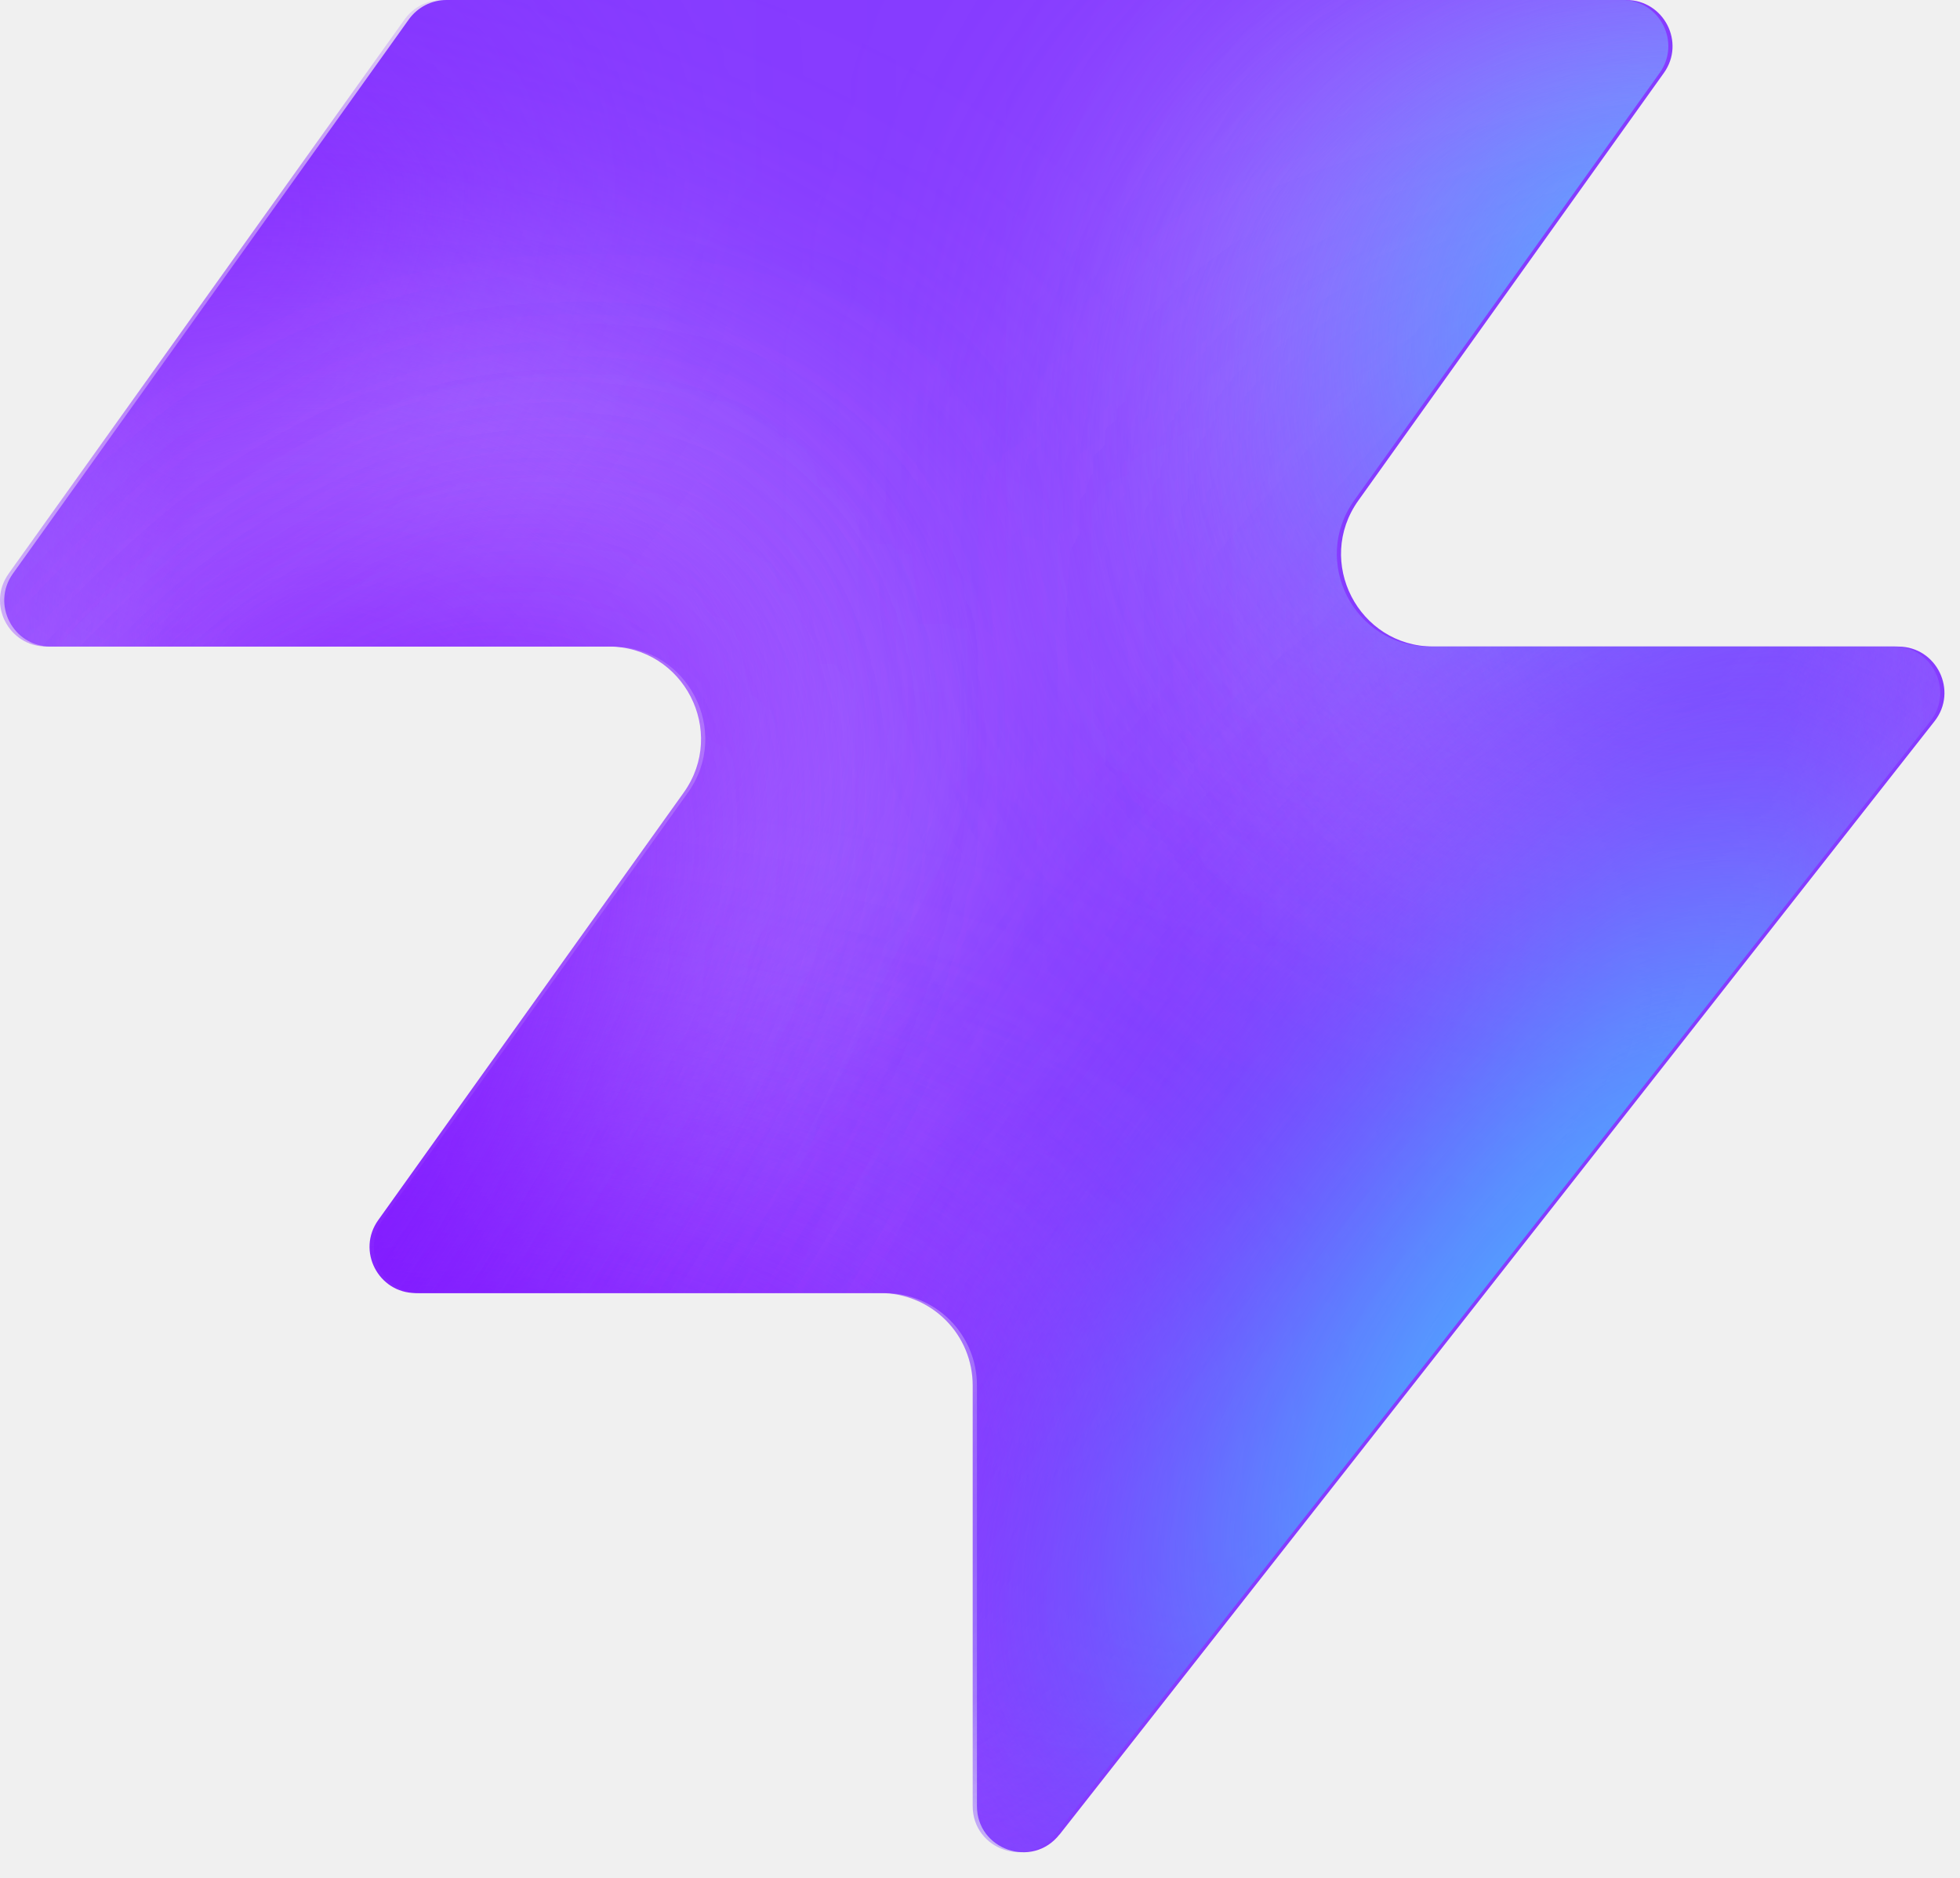
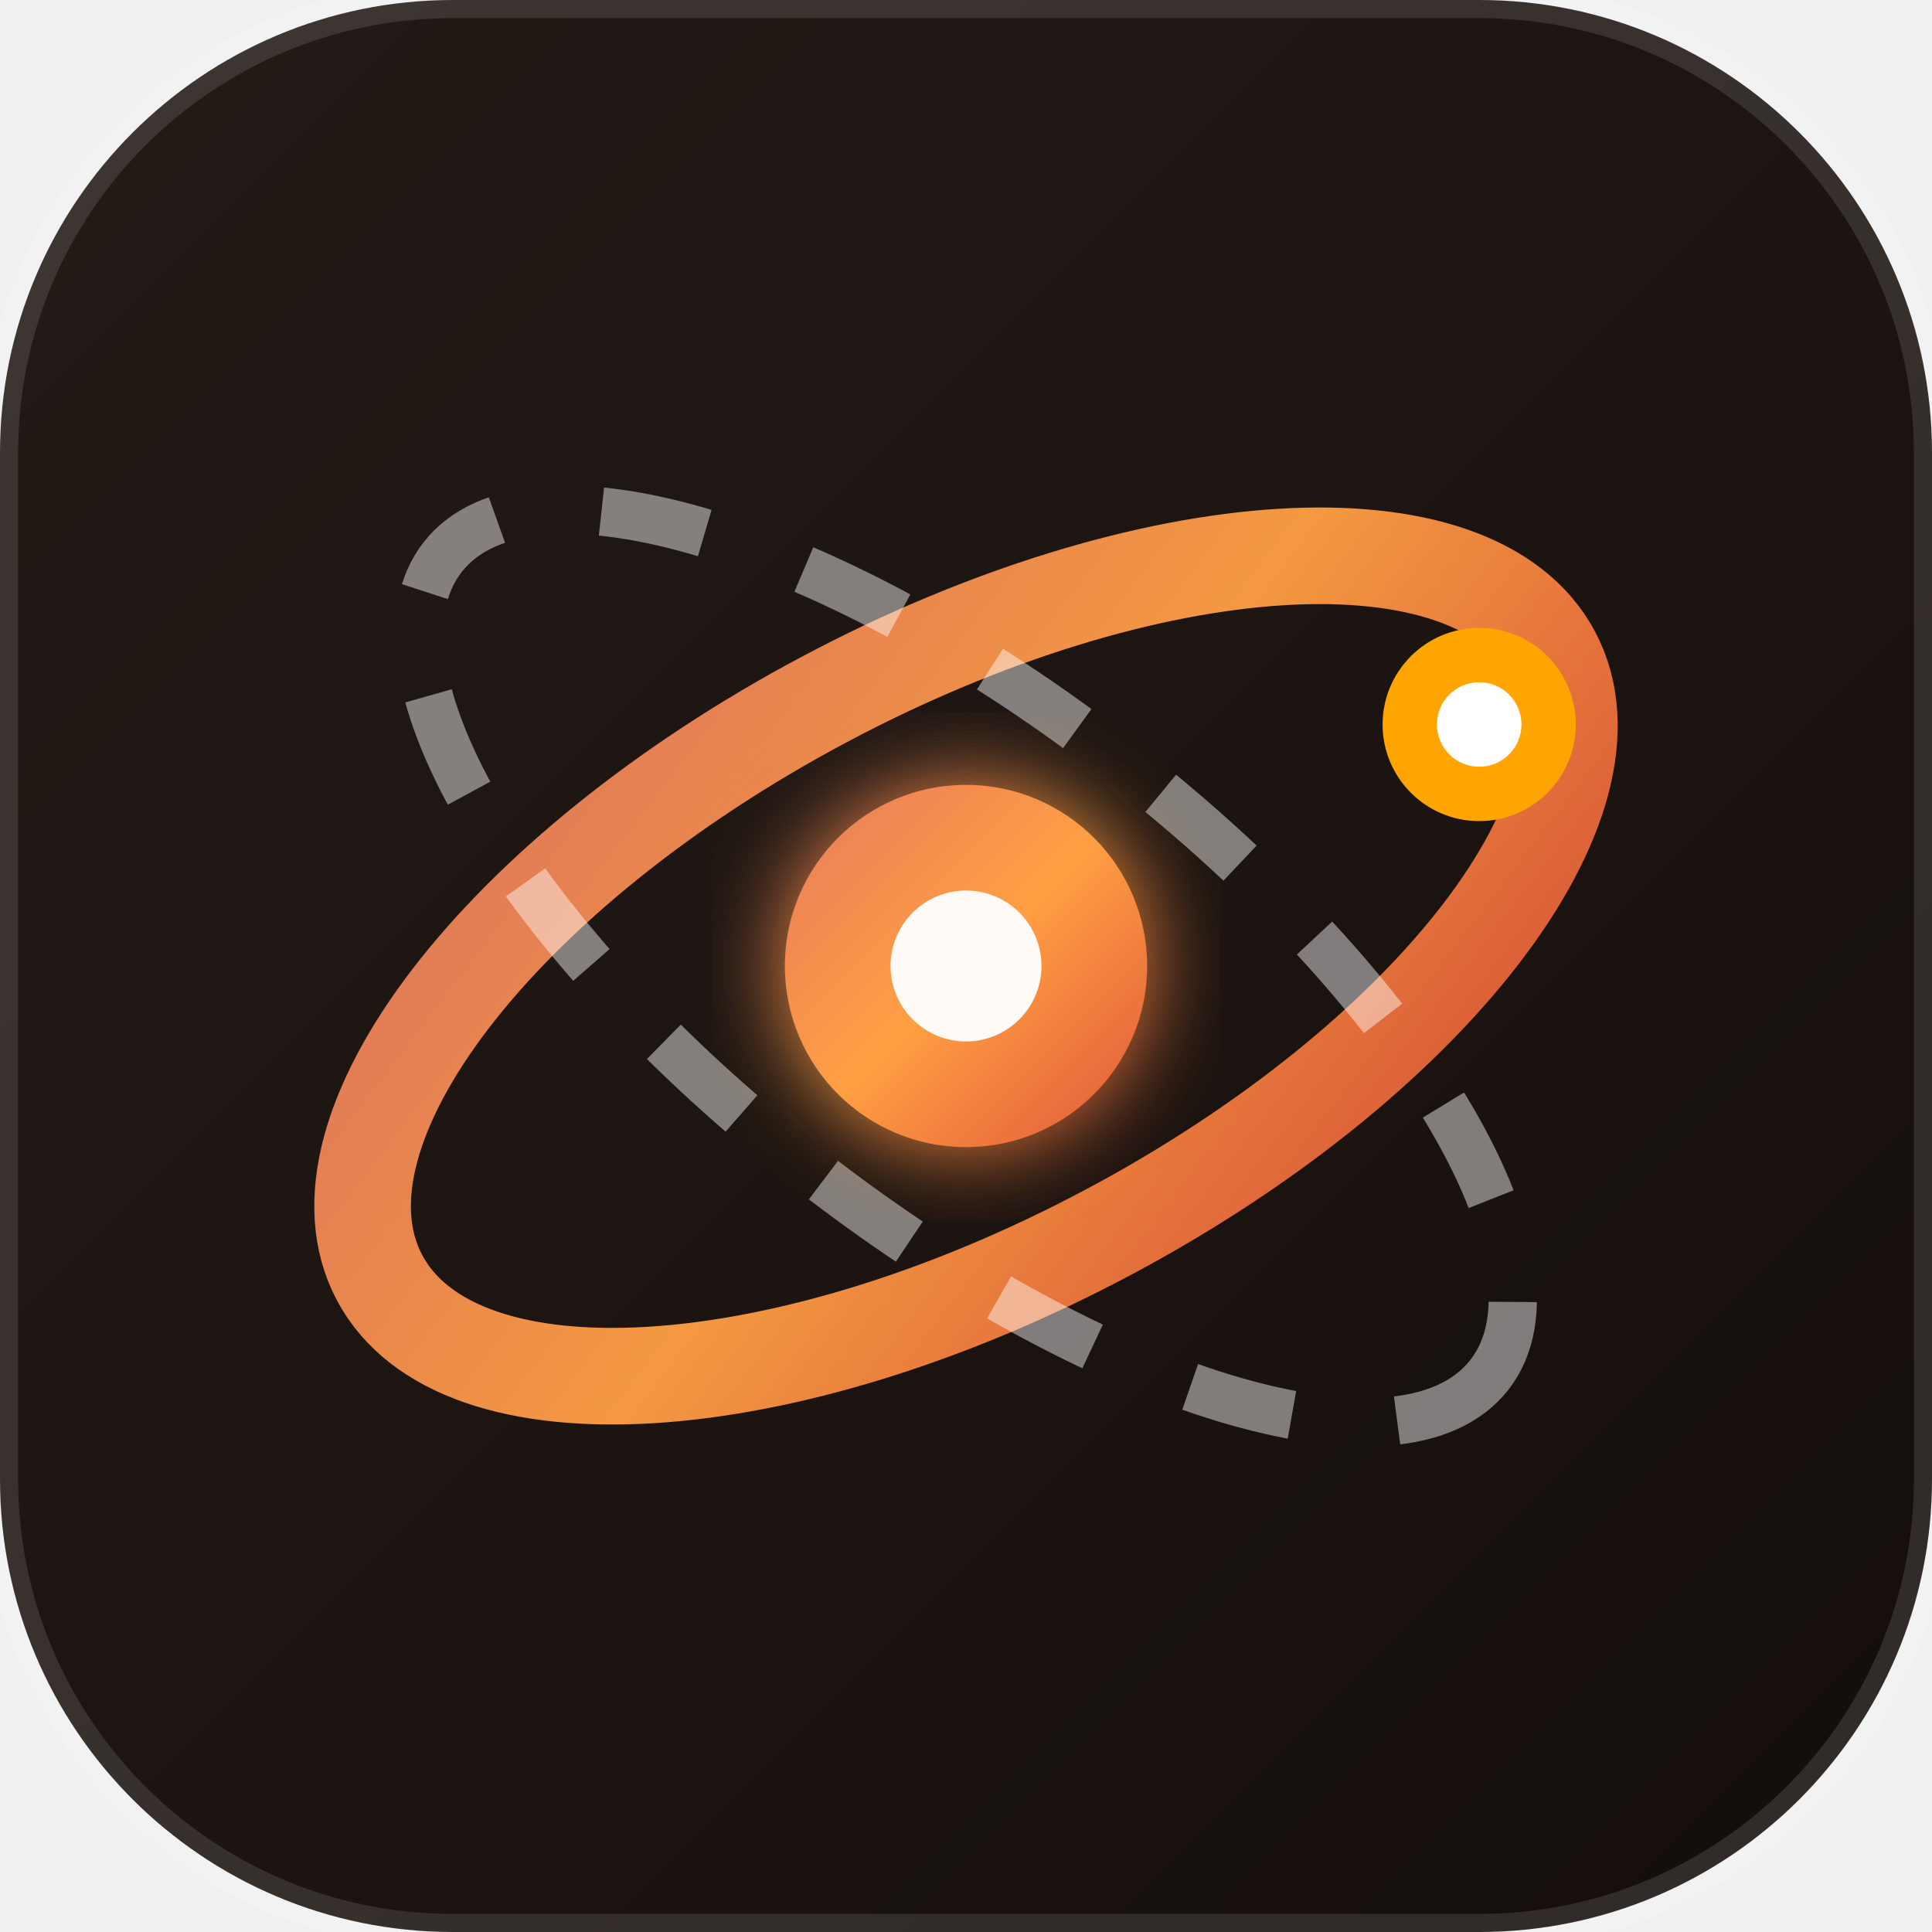
- <svg xmlns="http://www.w3.org/2000/svg" width="48" height="46" fill="none" viewBox="0 0 48 46">
-   <path fill="#863bff" d="M25.946 44.938c-.664.845-2.021.375-2.021-.698V33.937a2.26 2.26 0 0 0-2.262-2.262H10.287c-.92 0-1.456-1.04-.92-1.788l7.48-10.471c1.07-1.497 0-3.578-1.842-3.578H1.237c-.92 0-1.456-1.04-.92-1.788L10.013.474c.214-.297.556-.474.92-.474h28.894c.92 0 1.456 1.04.92 1.788l-7.48 10.471c-1.07 1.498 0 3.579 1.842 3.579h11.377c.943 0 1.473 1.088.89 1.83L25.947 44.94z" style="fill:#863bff;fill:color(display-p3 .525 .23 1);fill-opacity:1" />
-   <mask id="a" width="48" height="46" x="0" y="0" maskUnits="userSpaceOnUse" style="mask-type:alpha">
-     <path fill="#000" d="M25.842 44.938c-.664.844-2.021.375-2.021-.698V33.937a2.26 2.26 0 0 0-2.262-2.262H10.183c-.92 0-1.456-1.04-.92-1.788l7.48-10.471c1.07-1.498 0-3.579-1.842-3.579H1.133c-.92 0-1.456-1.04-.92-1.787L9.91.473c.214-.297.556-.474.92-.474h28.894c.92 0 1.456 1.04.92 1.788l-7.48 10.471c-1.07 1.498 0 3.578 1.842 3.578h11.377c.943 0 1.473 1.088.89 1.832L25.843 44.94z" style="fill:#000;fill-opacity:1" />
-   </mask>
-   <g mask="url(#a)">
-     <g filter="url(#b)">
-       <ellipse cx="5.508" cy="14.704" fill="#ede6ff" rx="5.508" ry="14.704" style="fill:#ede6ff;fill:color(display-p3 .927 .903 1);fill-opacity:1" transform="matrix(.00324 1 1 -.00324 -4.47 31.516)" />
-     </g>
-     <g filter="url(#c)">
-       <ellipse cx="10.399" cy="29.851" fill="#ede6ff" rx="10.399" ry="29.851" style="fill:#ede6ff;fill:color(display-p3 .927 .903 1);fill-opacity:1" transform="matrix(.00324 1 1 -.00324 -39.328 7.883)" />
-     </g>
-     <g filter="url(#d)">
-       <ellipse cx="5.508" cy="30.487" fill="#7e14ff" rx="5.508" ry="30.487" style="fill:#7e14ff;fill:color(display-p3 .492 .077 1);fill-opacity:1" transform="rotate(89.814 -25.913 -14.639)scale(1 -1)" />
-     </g>
-     <g filter="url(#e)">
-       <ellipse cx="5.508" cy="30.599" fill="#7e14ff" rx="5.508" ry="30.599" style="fill:#7e14ff;fill:color(display-p3 .492 .077 1);fill-opacity:1" transform="rotate(89.814 -32.644 -3.334)scale(1 -1)" />
-     </g>
-     <g filter="url(#f)">
-       <ellipse cx="5.508" cy="30.599" fill="#7e14ff" rx="5.508" ry="30.599" style="fill:#7e14ff;fill:color(display-p3 .492 .077 1);fill-opacity:1" transform="matrix(.00324 1 1 -.00324 -34.34 30.47)" />
-     </g>
-     <g filter="url(#g)">
-       <ellipse cx="14.072" cy="22.078" fill="#ede6ff" rx="14.072" ry="22.078" style="fill:#ede6ff;fill:color(display-p3 .927 .903 1);fill-opacity:1" transform="rotate(93.35 24.506 48.493)scale(-1 1)" />
-     </g>
-     <g filter="url(#h)">
-       <ellipse cx="3.47" cy="21.501" fill="#7e14ff" rx="3.47" ry="21.501" style="fill:#7e14ff;fill:color(display-p3 .492 .077 1);fill-opacity:1" transform="rotate(89.009 28.708 47.59)scale(-1 1)" />
-     </g>
-     <g filter="url(#i)">
-       <ellipse cx="3.47" cy="21.501" fill="#7e14ff" rx="3.47" ry="21.501" style="fill:#7e14ff;fill:color(display-p3 .492 .077 1);fill-opacity:1" transform="rotate(89.009 28.708 47.59)scale(-1 1)" />
-     </g>
-     <g filter="url(#j)">
-       <ellipse cx=".387" cy="8.972" fill="#7e14ff" rx="4.407" ry="29.108" style="fill:#7e14ff;fill:color(display-p3 .492 .077 1);fill-opacity:1" transform="rotate(39.51 .387 8.972)" />
-     </g>
-     <g filter="url(#k)">
-       <ellipse cx="47.523" cy="-6.092" fill="#7e14ff" rx="4.407" ry="29.108" style="fill:#7e14ff;fill:color(display-p3 .492 .077 1);fill-opacity:1" transform="rotate(37.892 47.523 -6.092)" />
-     </g>
-     <g filter="url(#l)">
-       <ellipse cx="41.412" cy="6.333" fill="#47bfff" rx="5.971" ry="9.665" style="fill:#47bfff;fill:color(display-p3 .28 .748 1);fill-opacity:1" transform="rotate(37.892 41.412 6.333)" />
-     </g>
-     <g filter="url(#m)">
-       <ellipse cx="-1.879" cy="38.332" fill="#7e14ff" rx="4.407" ry="29.108" style="fill:#7e14ff;fill:color(display-p3 .492 .077 1);fill-opacity:1" transform="rotate(37.892 -1.88 38.332)" />
-     </g>
-     <g filter="url(#n)">
-       <ellipse cx="-1.879" cy="38.332" fill="#7e14ff" rx="4.407" ry="29.108" style="fill:#7e14ff;fill:color(display-p3 .492 .077 1);fill-opacity:1" transform="rotate(37.892 -1.88 38.332)" />
-     </g>
-     <g filter="url(#o)">
-       <ellipse cx="35.651" cy="29.907" fill="#7e14ff" rx="4.407" ry="29.108" style="fill:#7e14ff;fill:color(display-p3 .492 .077 1);fill-opacity:1" transform="rotate(37.892 35.651 29.907)" />
-     </g>
-     <g filter="url(#p)">
-       <ellipse cx="38.418" cy="32.4" fill="#47bfff" rx="5.971" ry="15.297" style="fill:#47bfff;fill:color(display-p3 .28 .748 1);fill-opacity:1" transform="rotate(37.892 38.418 32.4)" />
-     </g>
-   </g>
+ <svg xmlns="http://www.w3.org/2000/svg" viewBox="0 0 64 64" fill="none">
  <defs>
-     <filter id="b" width="60.045" height="41.654" x="-19.77" y="16.149" color-interpolation-filters="sRGB" filterUnits="userSpaceOnUse">
-       <feFlood flood-opacity="0" result="BackgroundImageFix" />
-       <feBlend in="SourceGraphic" in2="BackgroundImageFix" result="shape" />
-       <feGaussianBlur result="effect1_foregroundBlur_2002_17158" stdDeviation="7.659" />
-     </filter>
-     <filter id="c" width="90.34" height="51.437" x="-54.613" y="-7.533" color-interpolation-filters="sRGB" filterUnits="userSpaceOnUse">
-       <feFlood flood-opacity="0" result="BackgroundImageFix" />
-       <feBlend in="SourceGraphic" in2="BackgroundImageFix" result="shape" />
-       <feGaussianBlur result="effect1_foregroundBlur_2002_17158" stdDeviation="7.659" />
-     </filter>
-     <filter id="d" width="79.355" height="29.4" x="-49.64" y="2.03" color-interpolation-filters="sRGB" filterUnits="userSpaceOnUse">
-       <feFlood flood-opacity="0" result="BackgroundImageFix" />
-       <feBlend in="SourceGraphic" in2="BackgroundImageFix" result="shape" />
-       <feGaussianBlur result="effect1_foregroundBlur_2002_17158" stdDeviation="4.596" />
-     </filter>
-     <filter id="e" width="79.579" height="29.4" x="-45.045" y="20.029" color-interpolation-filters="sRGB" filterUnits="userSpaceOnUse">
-       <feFlood flood-opacity="0" result="BackgroundImageFix" />
-       <feBlend in="SourceGraphic" in2="BackgroundImageFix" result="shape" />
-       <feGaussianBlur result="effect1_foregroundBlur_2002_17158" stdDeviation="4.596" />
-     </filter>
-     <filter id="f" width="79.579" height="29.4" x="-43.513" y="21.178" color-interpolation-filters="sRGB" filterUnits="userSpaceOnUse">
-       <feFlood flood-opacity="0" result="BackgroundImageFix" />
-       <feBlend in="SourceGraphic" in2="BackgroundImageFix" result="shape" />
-       <feGaussianBlur result="effect1_foregroundBlur_2002_17158" stdDeviation="4.596" />
-     </filter>
-     <filter id="g" width="74.749" height="58.852" x="15.756" y="-17.901" color-interpolation-filters="sRGB" filterUnits="userSpaceOnUse">
-       <feFlood flood-opacity="0" result="BackgroundImageFix" />
-       <feBlend in="SourceGraphic" in2="BackgroundImageFix" result="shape" />
-       <feGaussianBlur result="effect1_foregroundBlur_2002_17158" stdDeviation="7.659" />
-     </filter>
-     <filter id="h" width="61.377" height="25.362" x="23.548" y="2.284" color-interpolation-filters="sRGB" filterUnits="userSpaceOnUse">
-       <feFlood flood-opacity="0" result="BackgroundImageFix" />
-       <feBlend in="SourceGraphic" in2="BackgroundImageFix" result="shape" />
-       <feGaussianBlur result="effect1_foregroundBlur_2002_17158" stdDeviation="4.596" />
-     </filter>
-     <filter id="i" width="61.377" height="25.362" x="23.548" y="2.284" color-interpolation-filters="sRGB" filterUnits="userSpaceOnUse">
-       <feFlood flood-opacity="0" result="BackgroundImageFix" />
-       <feBlend in="SourceGraphic" in2="BackgroundImageFix" result="shape" />
-       <feGaussianBlur result="effect1_foregroundBlur_2002_17158" stdDeviation="4.596" />
-     </filter>
-     <filter id="j" width="56.045" height="63.649" x="-27.636" y="-22.853" color-interpolation-filters="sRGB" filterUnits="userSpaceOnUse">
-       <feFlood flood-opacity="0" result="BackgroundImageFix" />
-       <feBlend in="SourceGraphic" in2="BackgroundImageFix" result="shape" />
-       <feGaussianBlur result="effect1_foregroundBlur_2002_17158" stdDeviation="4.596" />
-     </filter>
-     <filter id="k" width="54.814" height="64.646" x="20.116" y="-38.415" color-interpolation-filters="sRGB" filterUnits="userSpaceOnUse">
-       <feFlood flood-opacity="0" result="BackgroundImageFix" />
-       <feBlend in="SourceGraphic" in2="BackgroundImageFix" result="shape" />
-       <feGaussianBlur result="effect1_foregroundBlur_2002_17158" stdDeviation="4.596" />
-     </filter>
-     <filter id="l" width="33.541" height="35.313" x="24.641" y="-11.323" color-interpolation-filters="sRGB" filterUnits="userSpaceOnUse">
-       <feFlood flood-opacity="0" result="BackgroundImageFix" />
-       <feBlend in="SourceGraphic" in2="BackgroundImageFix" result="shape" />
-       <feGaussianBlur result="effect1_foregroundBlur_2002_17158" stdDeviation="4.596" />
-     </filter>
-     <filter id="m" width="54.814" height="64.646" x="-29.286" y="6.009" color-interpolation-filters="sRGB" filterUnits="userSpaceOnUse">
-       <feFlood flood-opacity="0" result="BackgroundImageFix" />
-       <feBlend in="SourceGraphic" in2="BackgroundImageFix" result="shape" />
-       <feGaussianBlur result="effect1_foregroundBlur_2002_17158" stdDeviation="4.596" />
-     </filter>
-     <filter id="n" width="54.814" height="64.646" x="-29.286" y="6.009" color-interpolation-filters="sRGB" filterUnits="userSpaceOnUse">
-       <feFlood flood-opacity="0" result="BackgroundImageFix" />
-       <feBlend in="SourceGraphic" in2="BackgroundImageFix" result="shape" />
-       <feGaussianBlur result="effect1_foregroundBlur_2002_17158" stdDeviation="4.596" />
-     </filter>
-     <filter id="o" width="54.814" height="64.646" x="8.244" y="-2.416" color-interpolation-filters="sRGB" filterUnits="userSpaceOnUse">
-       <feFlood flood-opacity="0" result="BackgroundImageFix" />
-       <feBlend in="SourceGraphic" in2="BackgroundImageFix" result="shape" />
-       <feGaussianBlur result="effect1_foregroundBlur_2002_17158" stdDeviation="4.596" />
-     </filter>
-     <filter id="p" width="39.409" height="43.623" x="18.713" y="10.588" color-interpolation-filters="sRGB" filterUnits="userSpaceOnUse">
-       <feFlood flood-opacity="0" result="BackgroundImageFix" />
-       <feBlend in="SourceGraphic" in2="BackgroundImageFix" result="shape" />
-       <feGaussianBlur result="effect1_foregroundBlur_2002_17158" stdDeviation="4.596" />
+     <linearGradient id="orbit-grad" x1="0%" y1="0%" x2="100%" y2="100%">
+       <stop offset="0%" stop-color="#E87A5D" />
+       <stop offset="50%" stop-color="#FF9F43" />
+       <stop offset="100%" stop-color="#E05638" />
+     </linearGradient>
+     <linearGradient id="bg-grad" x1="0%" y1="0%" x2="100%" y2="100%">
+       <stop offset="0%" stop-color="#241B17" />
+       <stop offset="100%" stop-color="#140E0B" />
+     </linearGradient>
+     <filter id="glow" x="-20%" y="-20%" width="140%" height="140%">
+       <feGaussianBlur in="SourceGraphic" stdDeviation="1.5" result="blur" />
+       <feMerge>
+         <feMergeNode in="blur" />
+         <feMergeNode in="SourceGraphic" />
+       </feMerge>
    </filter>
  </defs>
+   <rect width="64" height="64" rx="15" fill="url(#bg-grad)" />
+   <rect width="64" height="64" rx="15" stroke="rgba(255, 255, 255, 0.12)" stroke-width="1.2" />
+   <ellipse cx="32" cy="32" rx="22" ry="10" transform="rotate(-28 32 32)" stroke="url(#orbit-grad)" stroke-width="3.2" stroke-linecap="round" opacity="0.95" />
+   <ellipse cx="32" cy="32" rx="22" ry="8.5" transform="rotate(38 32 32)" stroke="#FFFFFF" stroke-width="1.6" stroke-dasharray="3.5 3.5" opacity="0.45" />
+   <circle cx="32" cy="32" r="6" fill="url(#orbit-grad)" filter="url(#glow)" />
+   <circle cx="32" cy="32" r="2.5" fill="#FFFFFF" opacity="0.95" />
+   <circle cx="49" cy="24" r="3.2" fill="#FFA502" />
+   <circle cx="49" cy="24" r="1.4" fill="#FFFFFF" />
</svg>
